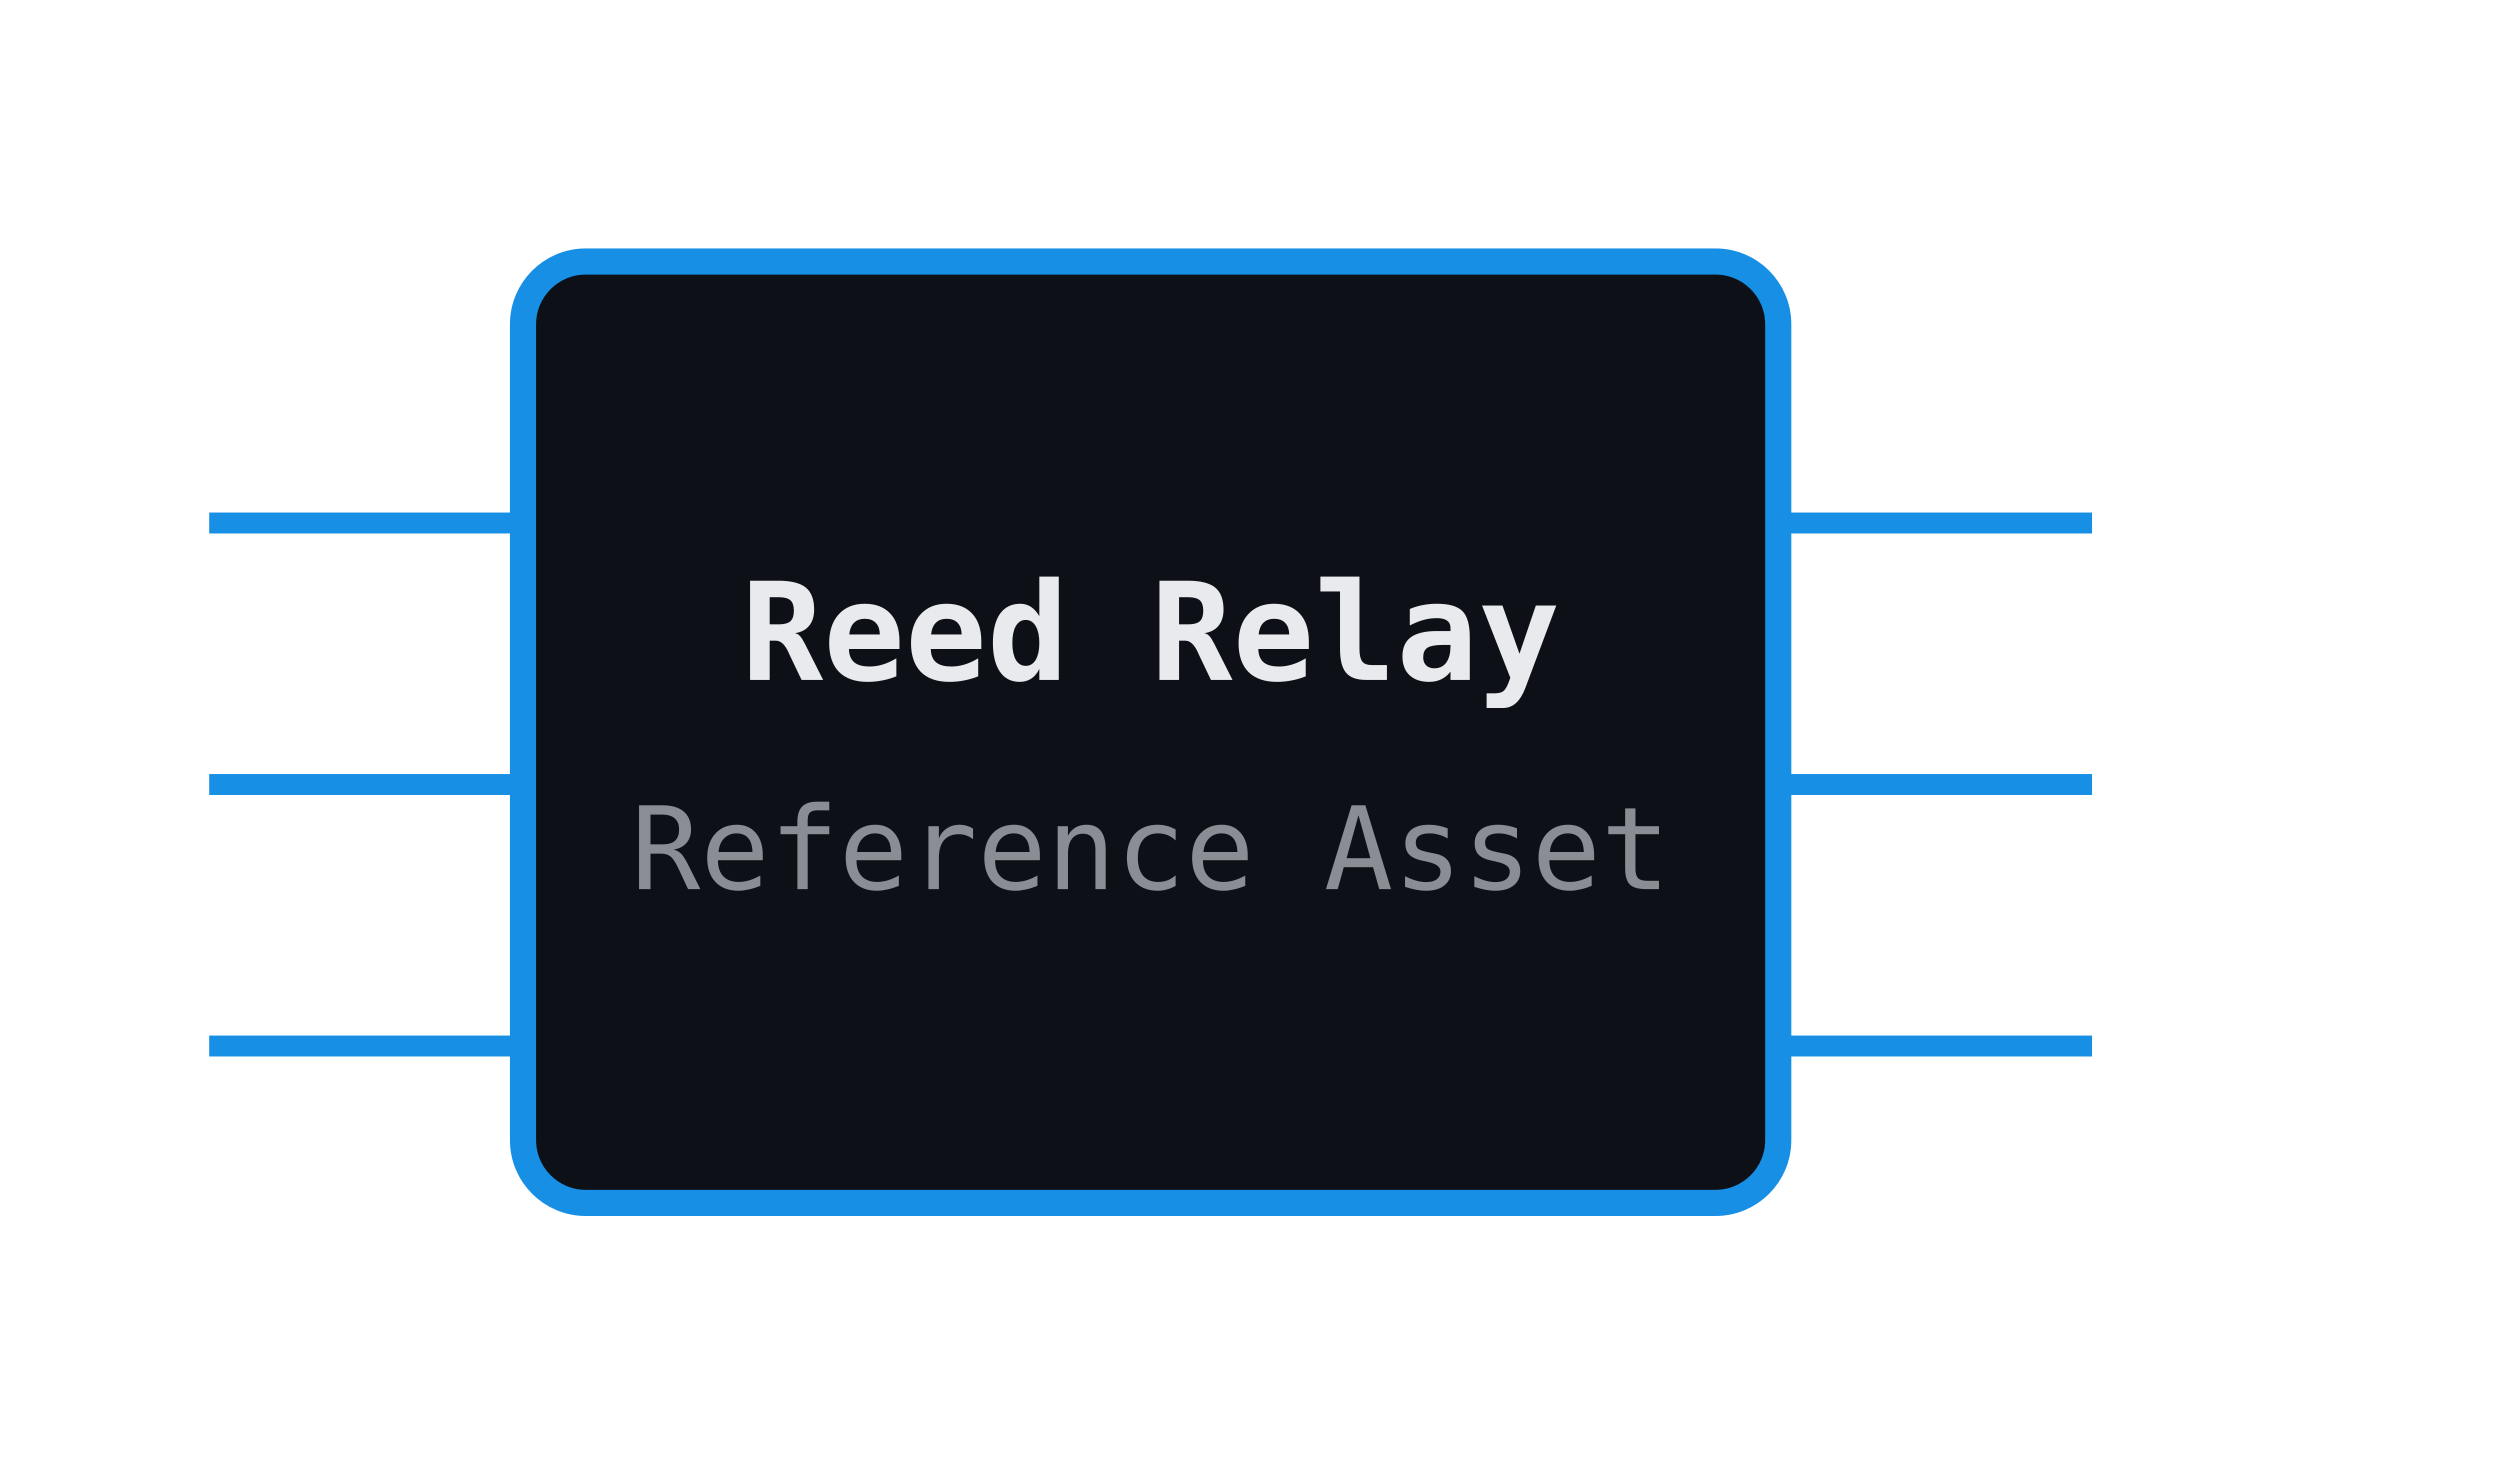
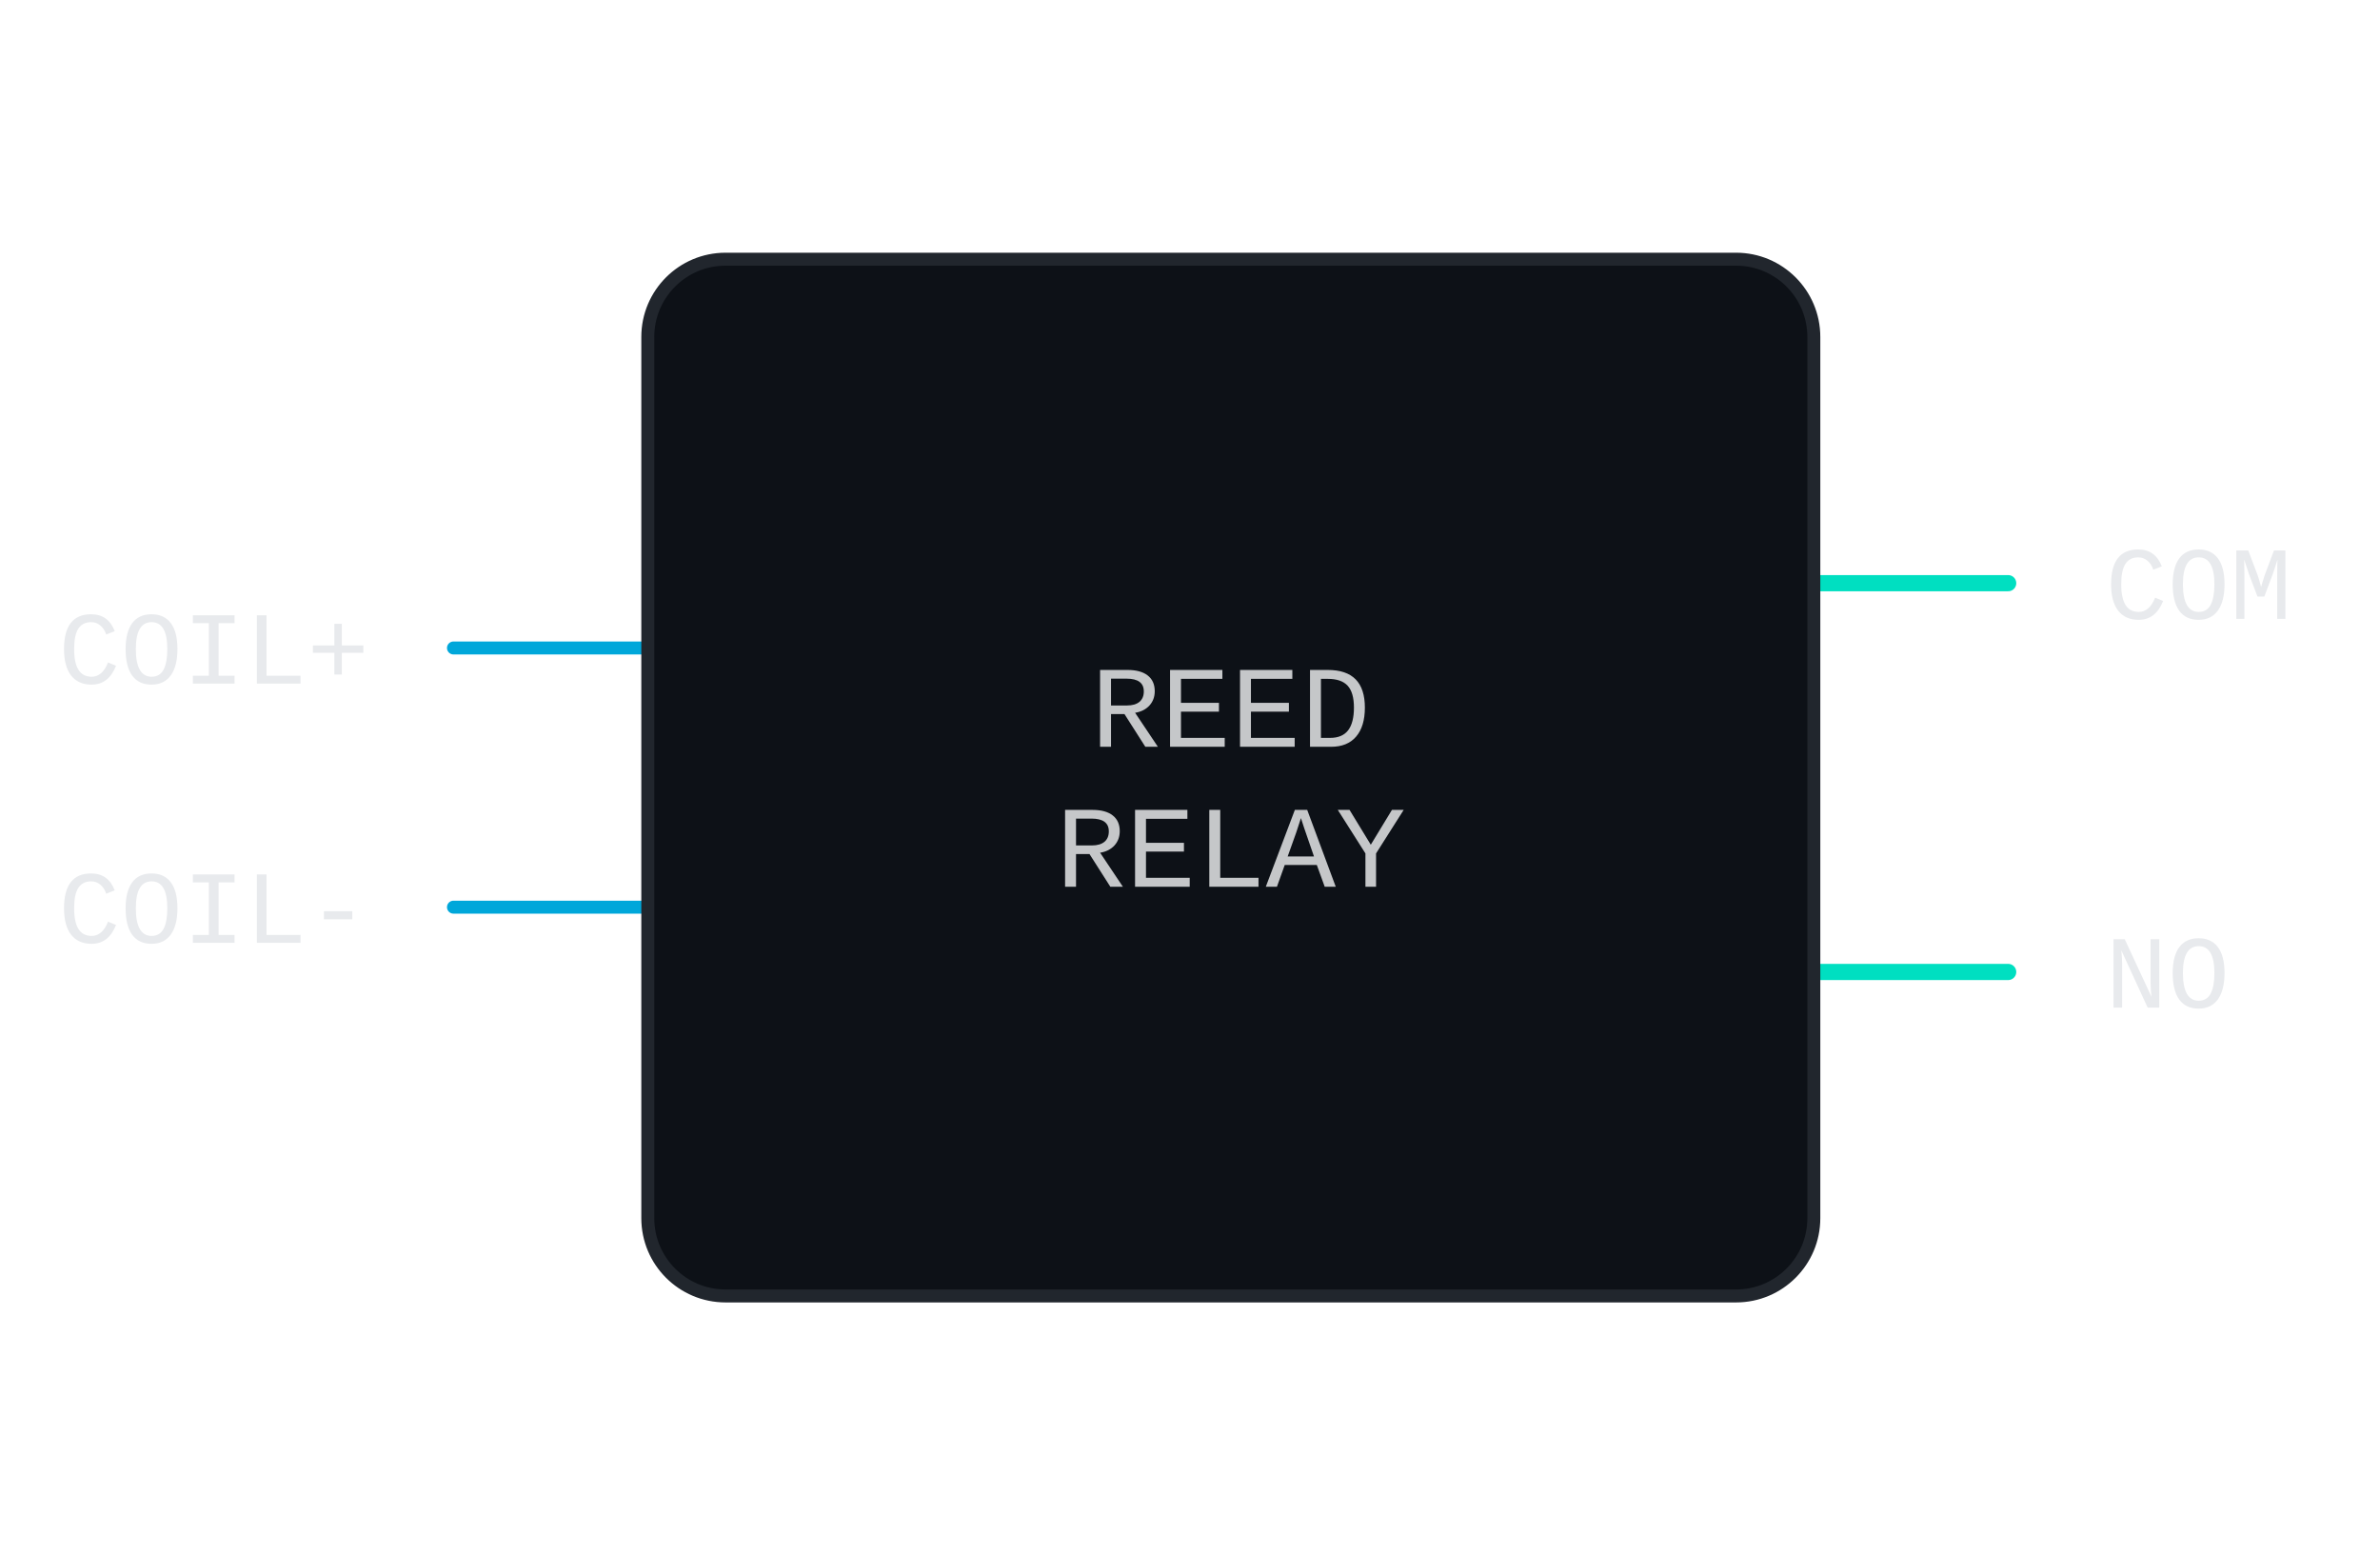
- <svg xmlns="http://www.w3.org/2000/svg" viewBox="0 0 239 140" width="100%" height="100%">
-   <defs>
-     <style>
-       .wire { stroke: #00a7da; stroke-width: 2.5; fill: none; }
-       .body { stroke: #168fe5; stroke-width: 2.5; fill: #0d1117; }
-       .lbl-title { font-family: Consolas, Consolas; font-size: 13px; font-weight: bold; fill: #e8eaed; text-anchor: middle; }
-       .lbl-sub { font-family: Consolas, Consolas; font-size: 11px; fill: #8a8d93; text-anchor: middle; }
-       .pin { stroke: #168fe5; stroke-width: 2; fill: none; }
-     </style>
-   </defs>
-   <rect x="50" y="25" width="120" height="90" rx="6" class="body" />
-   <text x="110" y="65" class="lbl-title">Reed Relay</text>
-   <text x="110" y="85" class="lbl-sub">Reference Asset</text>
-   <line x1="20" y1="50" x2="50" y2="50" class="pin" />
-   <line x1="20" y1="75" x2="50" y2="75" class="pin" />
-   <line x1="20" y1="100" x2="50" y2="100" class="pin" />
-   <line x1="170" y1="50" x2="200" y2="50" class="pin" />
-   <line x1="170" y1="75" x2="200" y2="75" class="pin" />
-   <line x1="170" y1="100" x2="200" y2="100" class="pin" />
+ <svg xmlns="http://www.w3.org/2000/svg" viewBox="0 0 367.4 240" role="img" aria-label="Reed Relay symbol">
+   <line x1="70" y1="100" x2="100" y2="100" stroke="#00a7da" stroke-width="2" stroke-linecap="round" />
+   <line x1="70" y1="140" x2="100" y2="140" stroke="#00a7da" stroke-width="2" stroke-linecap="round" />
+   <line x1="280" y1="90" x2="310" y2="90" stroke="#00dfc1" stroke-width="2.5" stroke-linecap="round" />
+   <line x1="280" y1="150" x2="310" y2="150" stroke="#00dfc1" stroke-width="2.5" stroke-linecap="round" />
+   <rect x="100" y="40" width="180" height="160" rx="12" ry="12" fill="#0d1117" stroke="#21262d" stroke-width="2" />
+   <text x="190" y="115.25" fill="#c5c7c9" font-family="Consolas, 'Courier New', monospace" font-size="18" font-weight="400" text-anchor="middle">REED</text>
+   <text x="190" y="136.85" fill="#c5c7c9" font-family="Consolas, 'Courier New', monospace" font-size="18" font-weight="400" text-anchor="middle">RELAY</text>
+   <text x="57" y="105.5" fill="#e8eaed" font-family="Consolas, 'Courier New', monospace" font-size="16" font-weight="400" text-anchor="end">COIL+</text>
+   <text x="57" y="145.5" fill="#e8eaed" font-family="Consolas, 'Courier New', monospace" font-size="16" font-weight="400" text-anchor="end">COIL-</text>
+   <text x="325" y="95.5" fill="#e8eaed" font-family="Consolas, 'Courier New', monospace" font-size="16" font-weight="400" text-anchor="start">COM</text>
+   <text x="325" y="155.5" fill="#e8eaed" font-family="Consolas, 'Courier New', monospace" font-size="16" font-weight="400" text-anchor="start">NO</text>
</svg>
